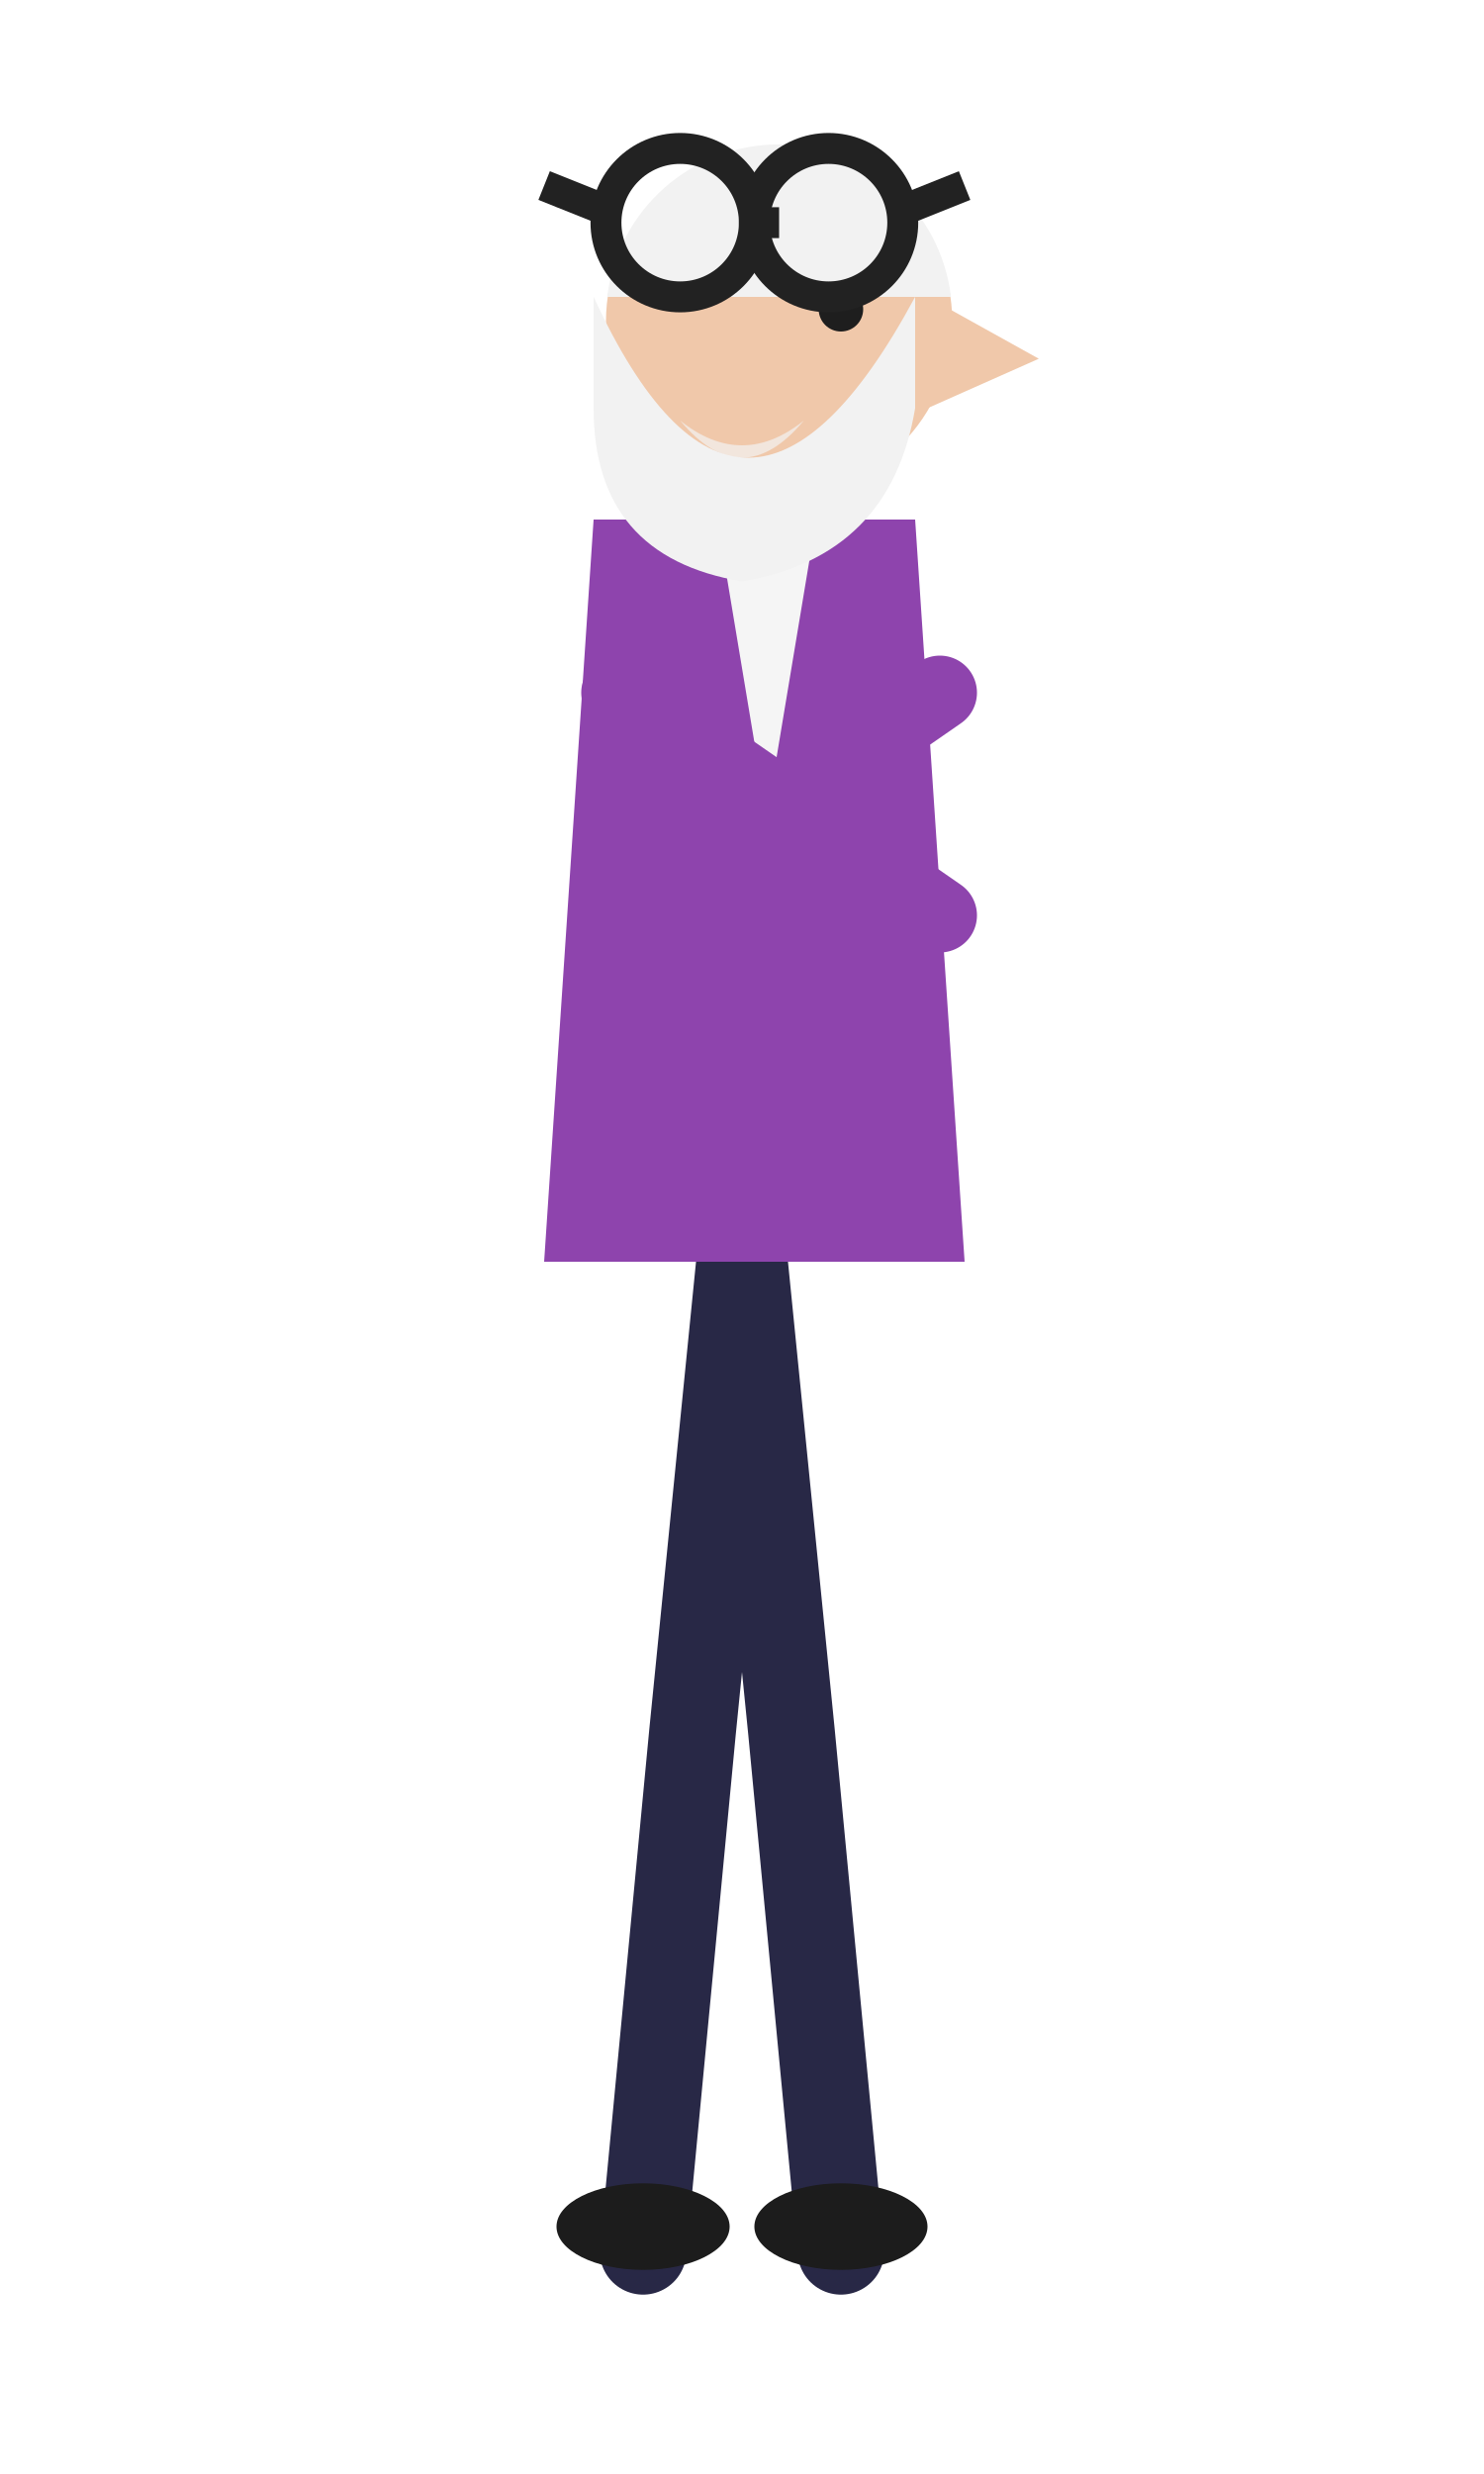
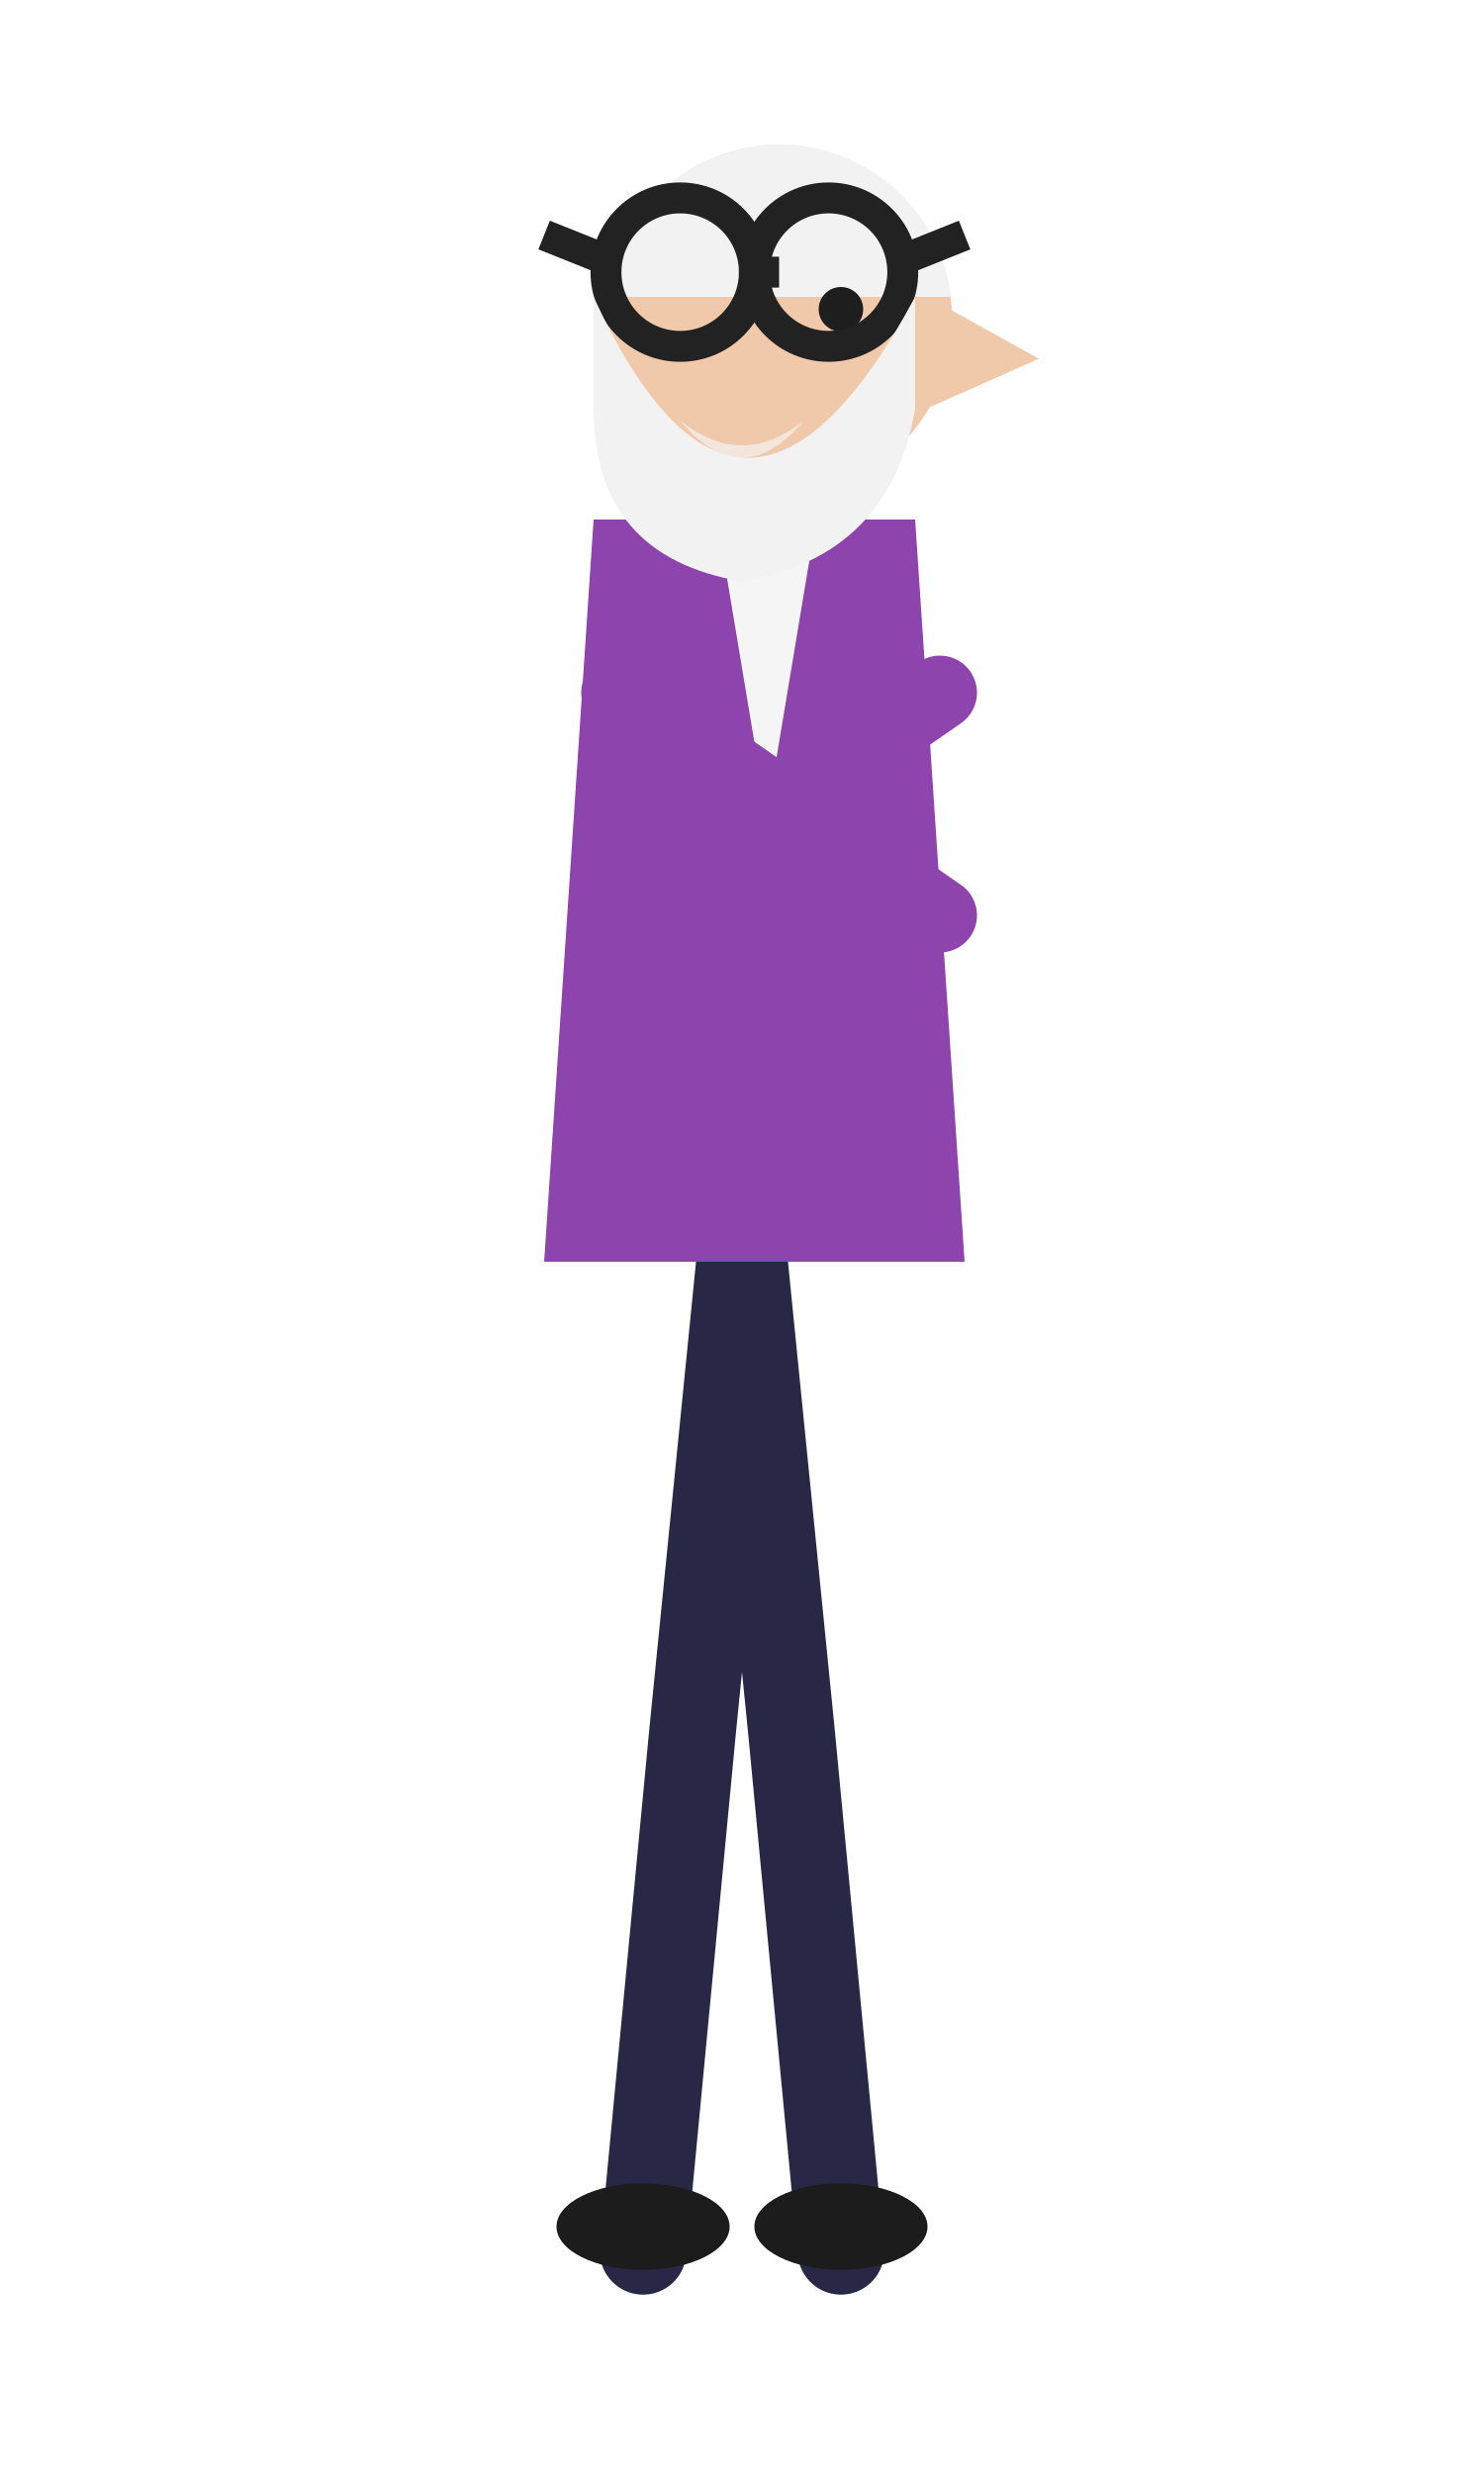
<svg xmlns="http://www.w3.org/2000/svg" viewBox="0 0 120 200" width="120" height="200">
  <g stroke="#282846" stroke-width="7" stroke-linecap="round" fill="none" stroke-linejoin="round">
    <path d="M60 100 L64 140 L68 182 M60 100 L56 140 L52 182" />
  </g>
  <ellipse cx="68" cy="180" rx="7" ry="3.5" fill="#1c1c1c" />
  <ellipse cx="52" cy="180" rx="7" ry="3.5" fill="#1c1c1c" />
  <path d="M48 42 L74 42 L78 102 L44 102 Z" fill="#8e44ad" />
  <path d="M58 42 L66 42 L62 66 Z" fill="#f5f5f5" />
  <g stroke="#8e44ad" stroke-width="6" stroke-linecap="round" fill="none">
    <path d="M50 56 L76 74 M50 74 L76 56" />
  </g>
  <circle cx="63" cy="26" r="14" fill="#f0c8aa" />
  <path d="M75 24 L84 29 L75 33 Z" fill="#f0c8aa" />
  <path d="M49.1 24 A14 14 0 0 1 76.9 24 Z" fill="#f2f2f2" />
  <circle cx="68" cy="25" r="1.8" fill="#1e1e1e" />
  <g stroke="#222" stroke-width="2.5" fill="none">
-     <circle cx="55" cy="18" r="6" />
-     <circle cx="67" cy="18" r="6" />
-     <path d="M61 18 L63 18 M49 17 L44 15 M73 17 L78 15" />
+     <circle cx="55" cy="22" r="6" />
+     <circle cx="67" cy="22" r="6" />
+     <path d="M61 22 L63 22 M49 21 L44 19 M73 21 L78 19" />
  </g>
  <path d="M48 24 Q60 50 74 24 L74 33 Q72 45 60 47 Q48 45 48 33 Z" fill="#f2f2f2" />
  <path d="M55 34 Q60 38 65 34 Q60 40 55 34 Z" fill="#f2f2f2" opacity="0.7" />
</svg>
